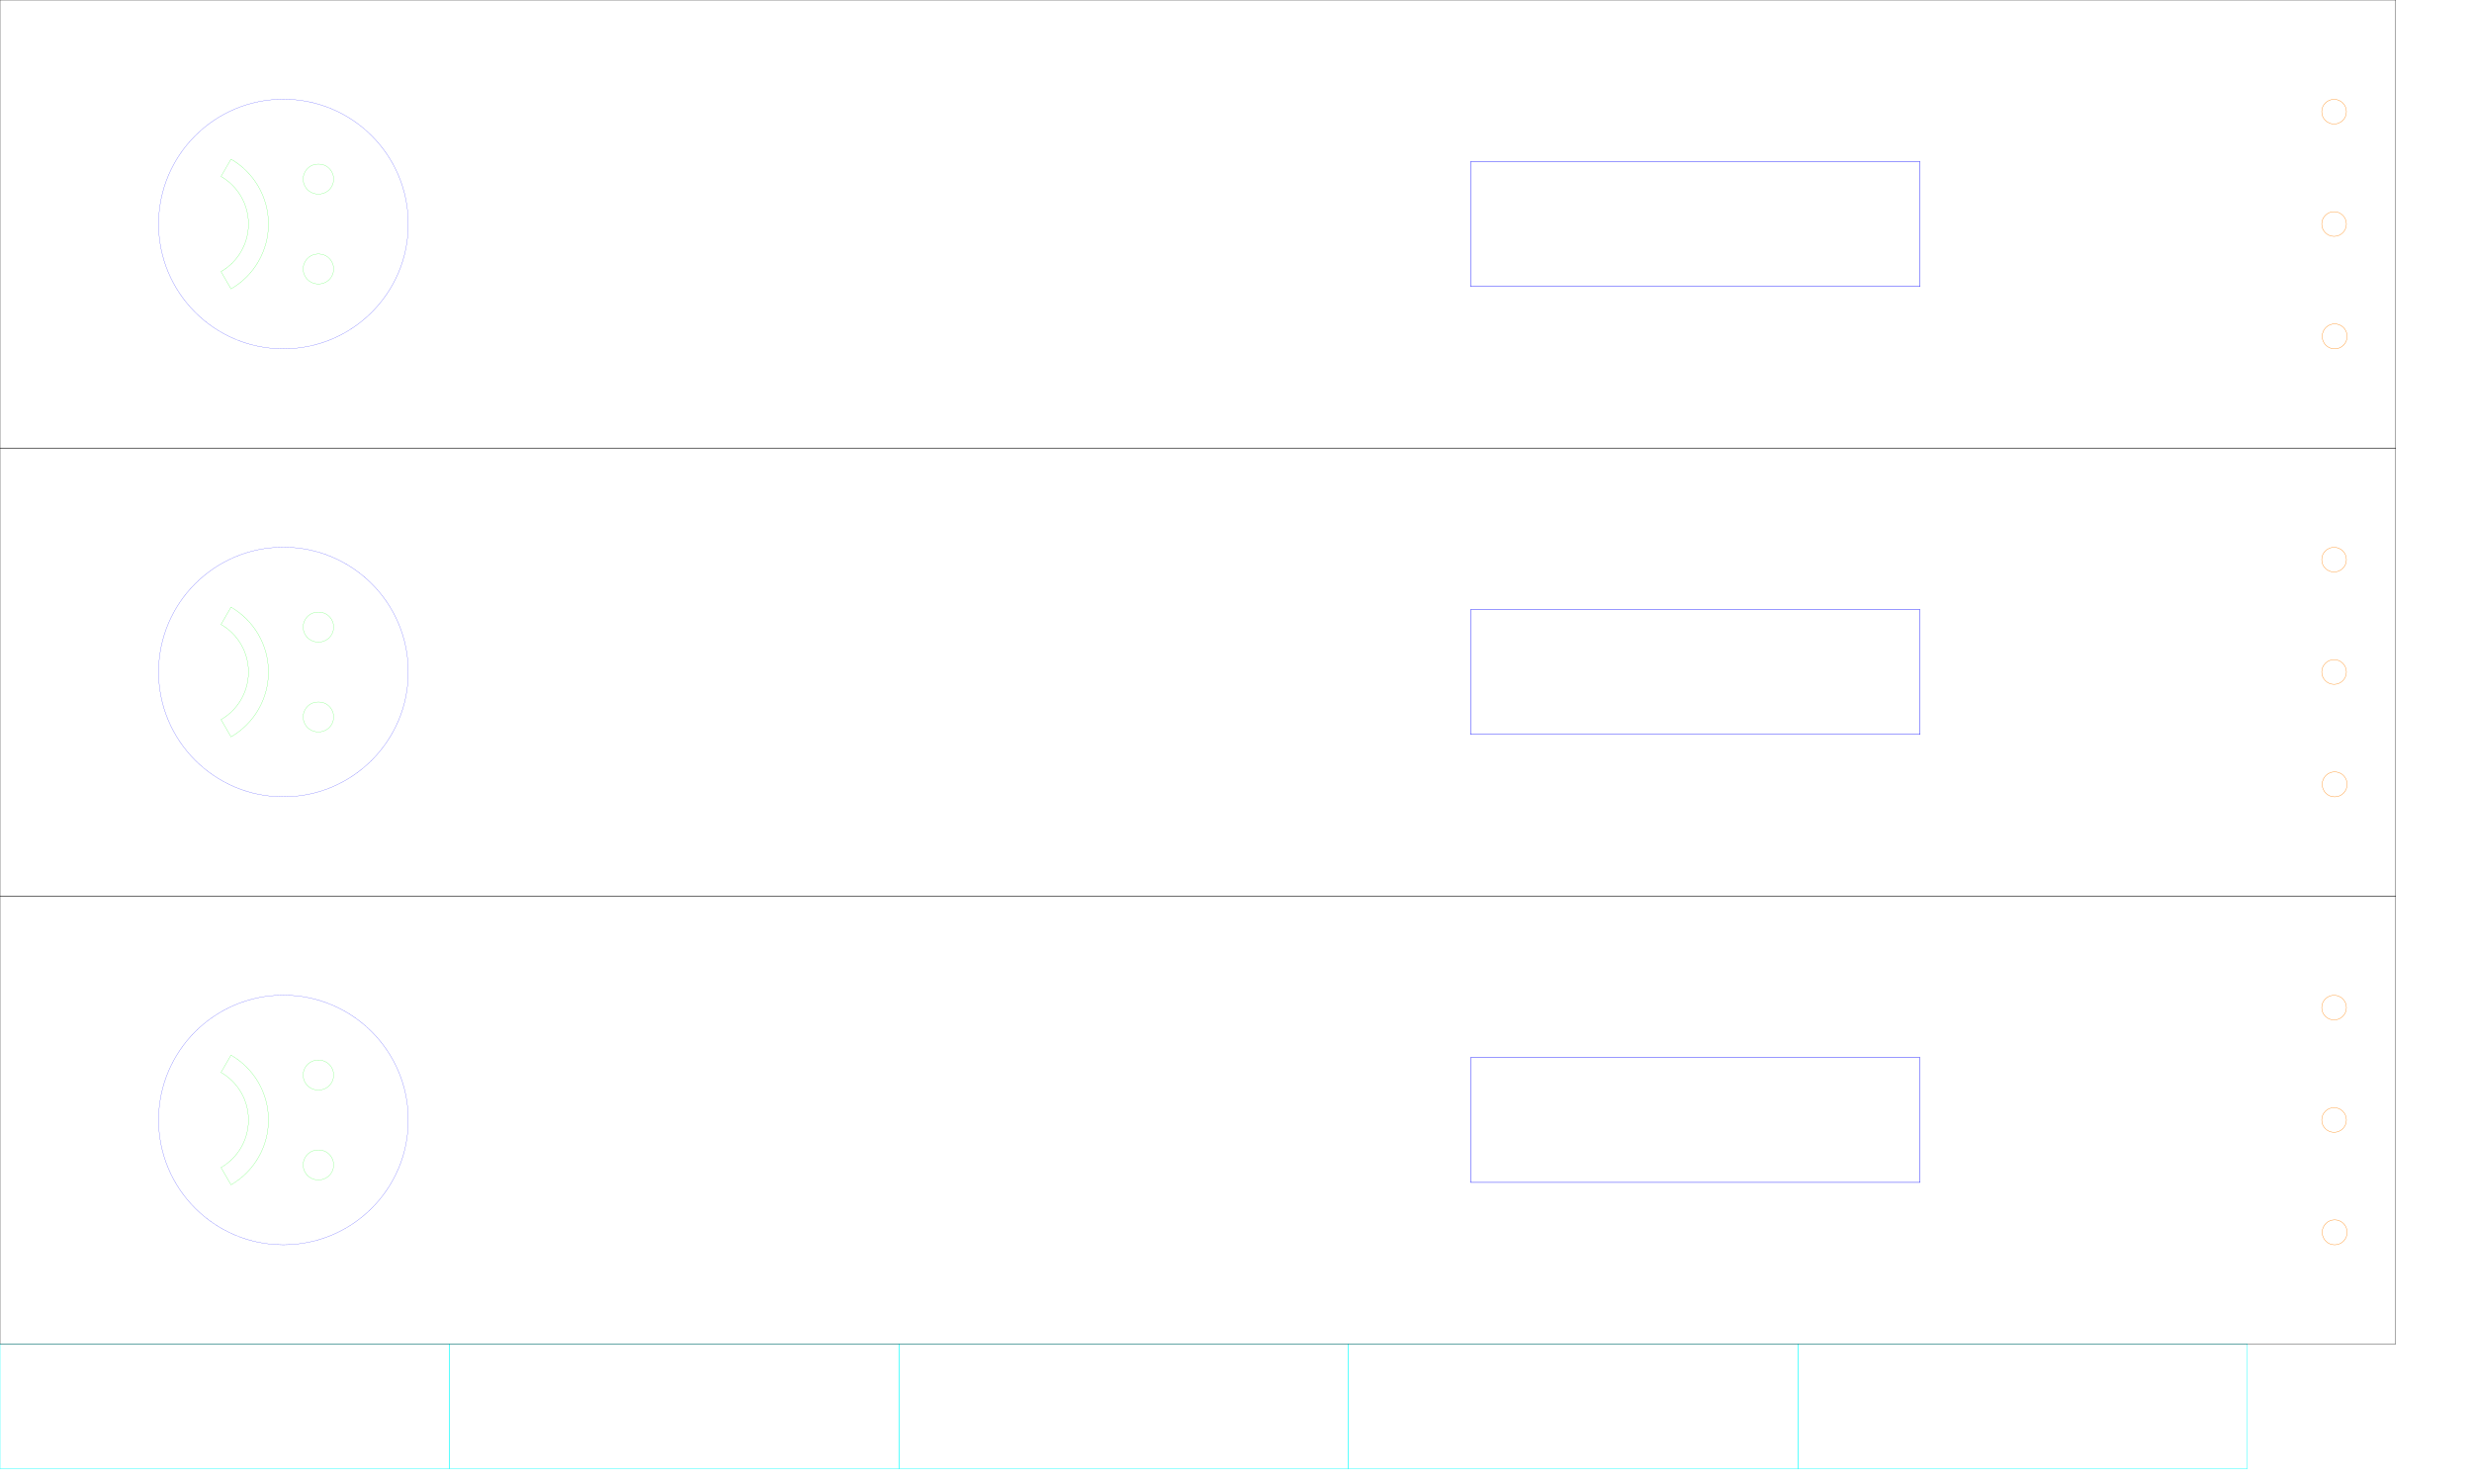
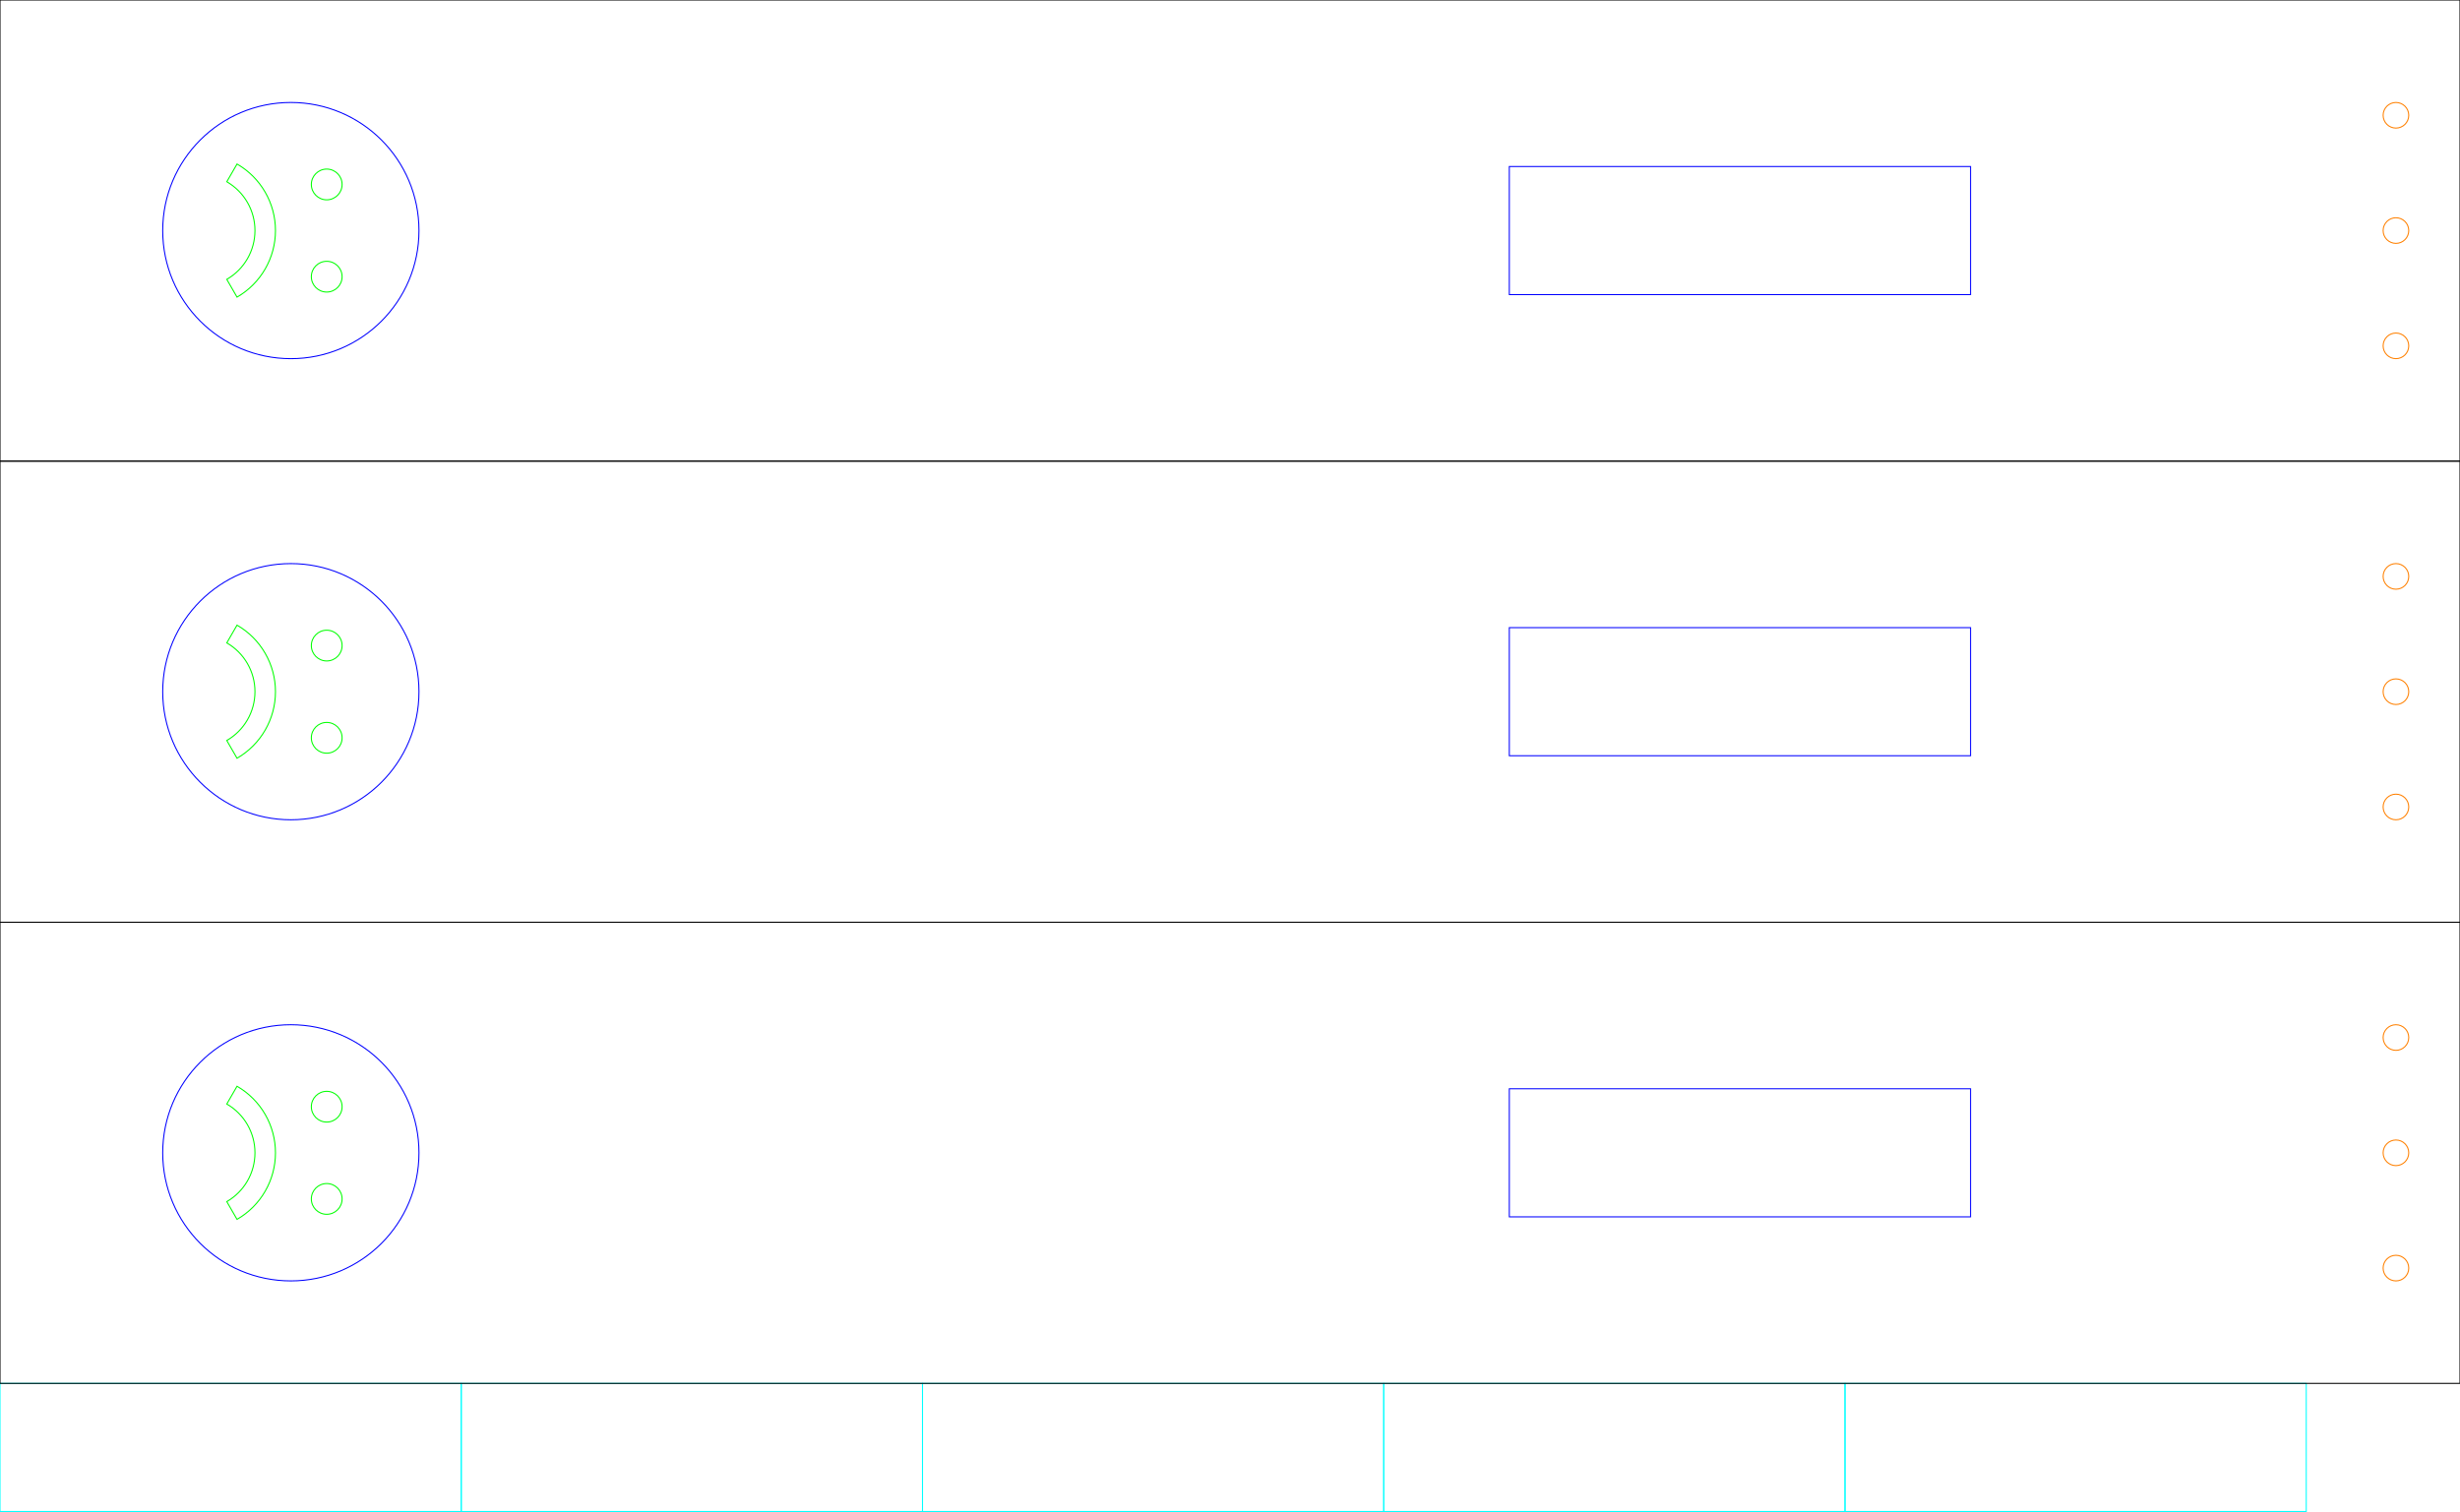
- <svg xmlns="http://www.w3.org/2000/svg" width="495mm" height="297mm" viewBox="0 0 495 297" version="1.1" id="svg1">
-   <defs id="defs1" />
-   <g id="layer1">
-     <rect style="fill:none;stroke:#000000;stroke-width:0.265;vector-effect:non-scaling-stroke;-inkscape-stroke:hairline;stroke-dasharray:none" id="rect1" width="479.715" height="89.715" x="0.008" y="0.008" />
-     <ellipse style="fill:none;stroke:#ff8000;stroke-width:0.265;vector-effect:non-scaling-stroke;-inkscape-stroke:hairline;stroke-dasharray:none;stroke-opacity:1" id="path2" cx="467.382" cy="22.366" rx="2.471" ry="2.471" />
-     <ellipse style="fill:none;stroke:#ff8000;stroke-width:0.265;vector-effect:non-scaling-stroke;-inkscape-stroke:hairline;stroke-dasharray:none;stroke-opacity:1" id="path2-5" cx="467.382" cy="44.866" rx="2.471" ry="2.471" />
-     <circle style="vector-effect:non-scaling-stroke;fill:none;stroke:#ff8000;stroke-width:0.268;stroke-dasharray:none;-inkscape-stroke:hairline;stroke-opacity:1" id="path2-5-8" cx="467.5" cy="67.366" r="2.5" />
-     <rect style="vector-effect:non-scaling-stroke;fill:none;stroke:#00ffff;stroke-width:0.301;stroke-dasharray:none;-inkscape-stroke:hairline;stroke-opacity:1" id="rect2" width="90" height="25" x="0.008" y="269.152" />
-     <rect style="vector-effect:non-scaling-stroke;fill:none;stroke:#00ffff;stroke-width:0.301;stroke-dasharray:none;-inkscape-stroke:hairline;stroke-opacity:1" id="rect2-9" width="90" height="25" x="90.008" y="269.152" />
-     <rect style="vector-effect:non-scaling-stroke;fill:none;stroke:#00ffff;stroke-width:0.301;stroke-dasharray:none;-inkscape-stroke:hairline;stroke-opacity:1" id="rect2-2" width="90" height="25" x="180.008" y="269.152" />
-     <rect style="vector-effect:non-scaling-stroke;fill:none;stroke:#00ffff;stroke-width:0.301;stroke-dasharray:none;-inkscape-stroke:hairline;stroke-opacity:1" id="rect2-97" width="90" height="25" x="270.008" y="269.152" />
-     <rect style="vector-effect:non-scaling-stroke;fill:none;stroke:#00ffff;stroke-width:0.301;stroke-dasharray:none;-inkscape-stroke:hairline;stroke-opacity:1" id="rect2-97-0" width="90" height="25" x="360.008" y="269.152" />
-     <rect style="vector-effect:non-scaling-stroke;fill:none;stroke:#0000ff;stroke-width:0.301;stroke-dasharray:none;-inkscape-stroke:hairline;stroke-opacity:1" id="rect2-5" width="90" height="25" x="294.473" y="32.366" />
-     <path d="m 46.258,57.854 a 15,14.998 0 0 0 0,-25.977 l -2,3.463 a 11,10.998 0 0 1 0,19.05 z" id="path4" style="vector-effect:non-scaling-stroke;fill:none;stroke:#00ff00;stroke-width:0.132;stroke-dasharray:none;stroke-opacity:1;-inkscape-stroke:hairline" />
-     <path d="m 63.758,50.865 a 3,3 0 1 0 0,5.999 3,3 0 1 0 0,-5.999 z" id="path3" style="vector-effect:non-scaling-stroke;fill:none;stroke:#00ff00;stroke-width:0.132;stroke-dasharray:none;stroke-opacity:1;-inkscape-stroke:hairline" />
-     <path d="m 63.758,32.867 a 3,3 0 1 0 0,5.999 3,3 0 1 0 0,-5.999 z" id="path2-2" style="vector-effect:non-scaling-stroke;fill:none;stroke:#00ff00;stroke-width:0.132;stroke-dasharray:none;stroke-opacity:1;-inkscape-stroke:hairline" />
-     <path d="m 81.758,44.866 a 25,24.996 0 1 0 -50,0 25,24.996 0 1 0 50,0 z" id="path1" style="vector-effect:non-scaling-stroke;fill:none;stroke:#0000ff;stroke-width:0.132;stroke-dasharray:none;stroke-opacity:1;-inkscape-stroke:hairline" />
-     <rect style="vector-effect:non-scaling-stroke;fill:none;stroke:#000000;stroke-width:0.265;stroke-dasharray:none;-inkscape-stroke:hairline" id="rect1-4" width="479.715" height="89.715" x="0.008" y="89.723" />
-     <ellipse style="vector-effect:non-scaling-stroke;fill:none;stroke:#ff8000;stroke-width:0.265;stroke-dasharray:none;stroke-opacity:1;-inkscape-stroke:hairline" id="path2-23" cx="467.382" cy="112.08" rx="2.471" ry="2.471" />
-     <ellipse style="vector-effect:non-scaling-stroke;fill:none;stroke:#ff8000;stroke-width:0.265;stroke-dasharray:none;stroke-opacity:1;-inkscape-stroke:hairline" id="path2-5-3" cx="467.382" cy="134.58" rx="2.471" ry="2.471" />
-     <circle style="vector-effect:non-scaling-stroke;fill:none;stroke:#ff8000;stroke-width:0.268;stroke-dasharray:none;stroke-opacity:1;-inkscape-stroke:hairline" id="path2-5-8-7" cx="467.5" cy="157.08" r="2.5" />
-     <rect style="vector-effect:non-scaling-stroke;fill:none;stroke:#0000ff;stroke-width:0.301;stroke-dasharray:none;-inkscape-stroke:hairline;stroke-opacity:1" id="rect2-5-0" width="90" height="25" x="294.473" y="122.08" />
-     <path d="m 46.258,147.569 a 15,14.998 0 0 0 0,-25.977 l -2,3.463 a 11,10.998 0 0 1 0,19.05 z" id="path4-0" style="vector-effect:non-scaling-stroke;fill:none;stroke:#00ff00;stroke-width:0.132;stroke-dasharray:none;stroke-opacity:1;-inkscape-stroke:hairline" />
-     <path d="m 63.758,140.579 a 3,3 0 1 0 0,5.999 3,3 0 1 0 0,-5.999 z" id="path3-1" style="vector-effect:non-scaling-stroke;fill:none;stroke:#00ff00;stroke-width:0.132;stroke-dasharray:none;stroke-opacity:1;-inkscape-stroke:hairline" />
-     <path d="m 63.758,122.582 a 3,3 0 1 0 0,5.999 3,3 0 1 0 0,-5.999 z" id="path2-2-0" style="vector-effect:non-scaling-stroke;fill:none;stroke:#00ff00;stroke-width:0.132;stroke-dasharray:none;stroke-opacity:1;-inkscape-stroke:hairline" />
-     <path d="m 81.758,134.58 a 25,24.996 0 1 0 -50,0 25,24.996 0 1 0 50,0 z" id="path1-3" style="vector-effect:non-scaling-stroke;fill:none;stroke:#0000ff;stroke-width:0.132;stroke-dasharray:none;stroke-opacity:1;-inkscape-stroke:hairline" />
-     <rect style="vector-effect:non-scaling-stroke;fill:none;stroke:#000000;stroke-width:0.265;stroke-dasharray:none;-inkscape-stroke:hairline" id="rect1-3" width="479.715" height="89.715" x="0.008" y="179.438" />
-     <ellipse style="vector-effect:non-scaling-stroke;fill:none;stroke:#ff8000;stroke-width:0.265;stroke-dasharray:none;stroke-opacity:1;-inkscape-stroke:hairline" id="path2-6" cx="467.382" cy="201.795" rx="2.471" ry="2.471" />
-     <ellipse style="vector-effect:non-scaling-stroke;fill:none;stroke:#ff8000;stroke-width:0.265;stroke-dasharray:none;stroke-opacity:1;-inkscape-stroke:hairline" id="path2-5-0" cx="467.382" cy="224.295" rx="2.471" ry="2.471" />
-     <circle style="vector-effect:non-scaling-stroke;fill:none;stroke:#ff8000;stroke-width:0.268;stroke-dasharray:none;stroke-opacity:1;-inkscape-stroke:hairline" id="path2-5-8-4" cx="467.5" cy="246.795" r="2.5" />
-     <rect style="vector-effect:non-scaling-stroke;fill:none;stroke:#0000ff;stroke-width:0.301;stroke-dasharray:none;-inkscape-stroke:hairline;stroke-opacity:1" id="rect2-5-09" width="90" height="25" x="294.473" y="211.795" />
-     <path d="m 46.258,237.283 a 15,14.998 0 0 0 0,-25.977 l -2,3.463 a 11,10.998 0 0 1 0,19.05 z" id="path4-2" style="vector-effect:non-scaling-stroke;fill:none;stroke:#00ff00;stroke-width:0.132;stroke-dasharray:none;stroke-opacity:1;-inkscape-stroke:hairline" />
-     <path d="m 63.758,230.294 a 3,3 0 1 0 0,5.999 3,3 0 1 0 0,-5.999 z" id="path3-4" style="vector-effect:non-scaling-stroke;fill:none;stroke:#00ff00;stroke-width:0.132;stroke-dasharray:none;stroke-opacity:1;-inkscape-stroke:hairline" />
-     <path d="m 63.758,212.297 a 3,3 0 1 0 0,5.999 3,3 0 1 0 0,-5.999 z" id="path2-2-9" style="vector-effect:non-scaling-stroke;fill:none;stroke:#00ff00;stroke-width:0.132;stroke-dasharray:none;stroke-opacity:1;-inkscape-stroke:hairline" />
-     <path d="m 81.758,224.295 a 25,24.996 0 1 0 -50,0 25,24.996 0 1 0 50,0 z" id="path1-2" style="vector-effect:non-scaling-stroke;fill:none;stroke:#0000ff;stroke-width:0.132;stroke-dasharray:none;stroke-opacity:1;-inkscape-stroke:hairline" />
+ <svg xmlns="http://www.w3.org/2000/svg" width="480mm" height="295mm" viewBox="0 0 480 295">
+   <g fill="none" stroke="#0000ff" stroke-width="0.2">
+     <circle cx="56.75" cy="45" r="25" />
+     <rect x="294.5" y="32.5" width="90" height="25" />
+     <circle cx="56.75" cy="135" r="25" />
+     <rect x="294.5" y="122.5" width="90" height="25" />
+     <circle cx="56.75" cy="225" r="25" />
+     <rect x="294.5" y="212.5" width="90" height="25" />
+   </g>
+   <g fill="none" stroke="#00ff00" stroke-width="0.2">
+     <circle cx="63.75" cy="36" r="3" />
+     <circle cx="63.75" cy="54" r="3" />
+     <path d="M 46.25,32.01 A 15,15 0 0 1 46.25,57.99 L 44.25,54.526 A 11,11 0 0 0 44.25,35.474 Z" />
+     <circle cx="63.75" cy="126" r="3" />
+     <circle cx="63.75" cy="144" r="3" />
+     <path d="M 46.25,122.01 A 15,15 0 0 1 46.25,147.99 L 44.25,144.526 A 11,11 0 0 0 44.25,125.474 Z" />
+     <circle cx="63.75" cy="216" r="3" />
+     <circle cx="63.75" cy="234" r="3" />
+     <path d="M 46.25,212.01 A 15,15 0 0 1 46.25,237.99 L 44.25,234.526 A 11,11 0 0 0 44.25,215.474 Z" />
+   </g>
+   <g fill="none" stroke="#ff8000" stroke-width="0.2">
+     <circle cx="467.5" cy="22.5" r="2.5" />
+     <circle cx="467.5" cy="45" r="2.5" />
+     <circle cx="467.5" cy="67.5" r="2.5" />
+     <circle cx="467.5" cy="112.5" r="2.5" />
+     <circle cx="467.5" cy="135" r="2.5" />
+     <circle cx="467.5" cy="157.5" r="2.5" />
+     <circle cx="467.5" cy="202.5" r="2.5" />
+     <circle cx="467.5" cy="225" r="2.5" />
+     <circle cx="467.5" cy="247.5" r="2.5" />
+   </g>
+   <g fill="none" stroke="#00ffff" stroke-width="0.2">
+     <rect x="0" y="270" width="90" height="25" />
+     <rect x="90" y="270" width="90" height="25" />
+     <rect x="180" y="270" width="90" height="25" />
+     <rect x="270" y="270" width="90" height="25" />
+     <rect x="360" y="270" width="90" height="25" />
+   </g>
+   <g fill="none" stroke="#000000" stroke-width="0.2">
+     <rect x="0" y="0" width="480" height="90" />
+     <rect x="0" y="90" width="480" height="90" />
+     <rect x="0" y="180" width="480" height="90" />
  </g>
</svg>
